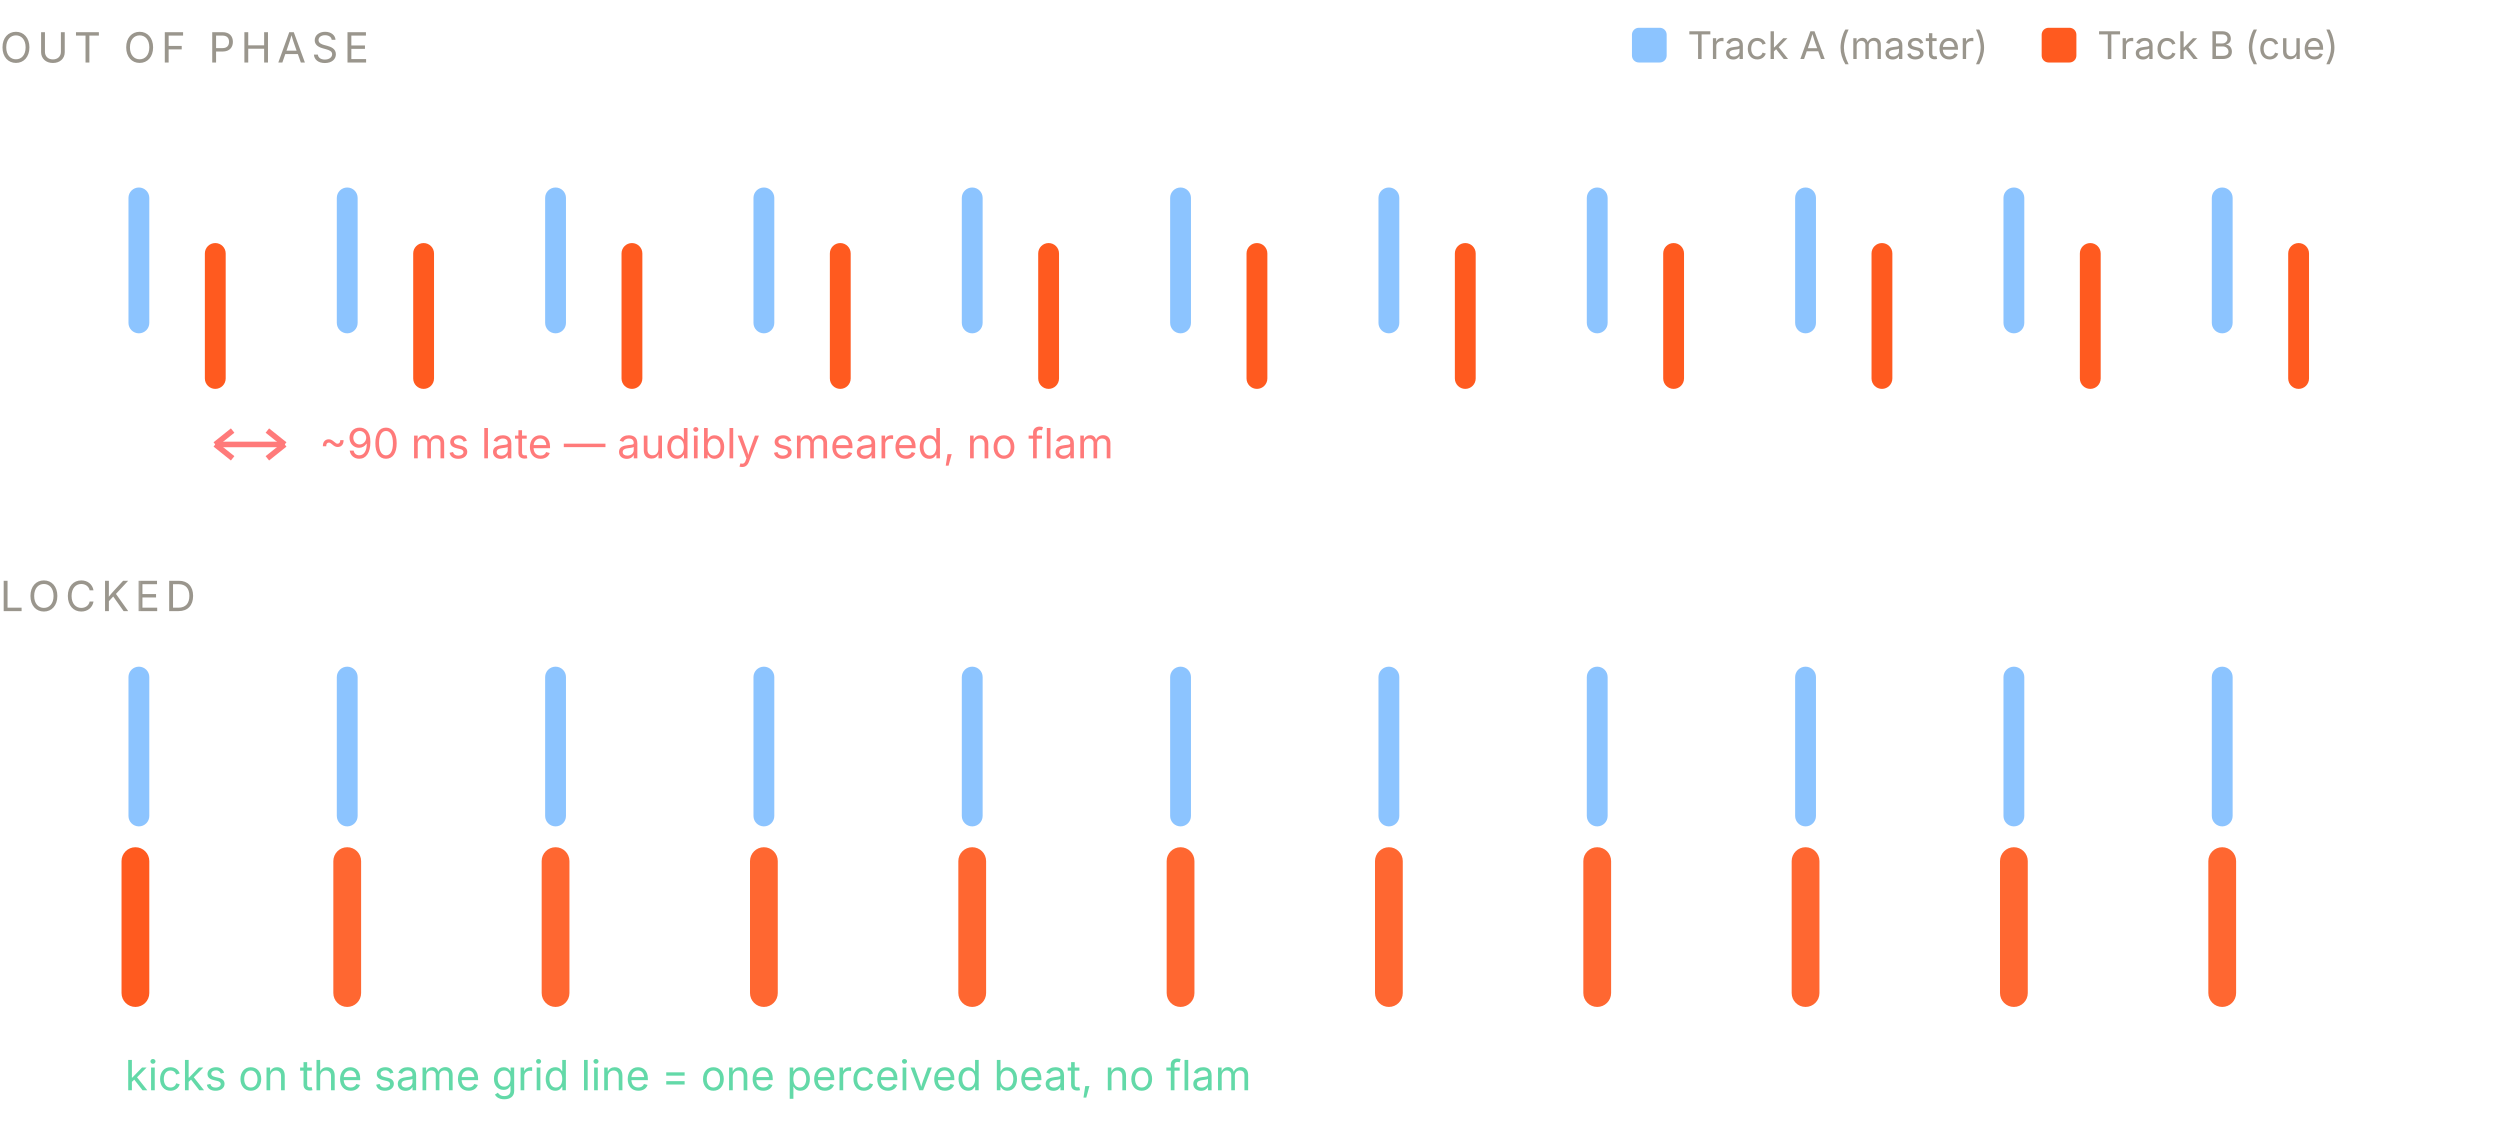
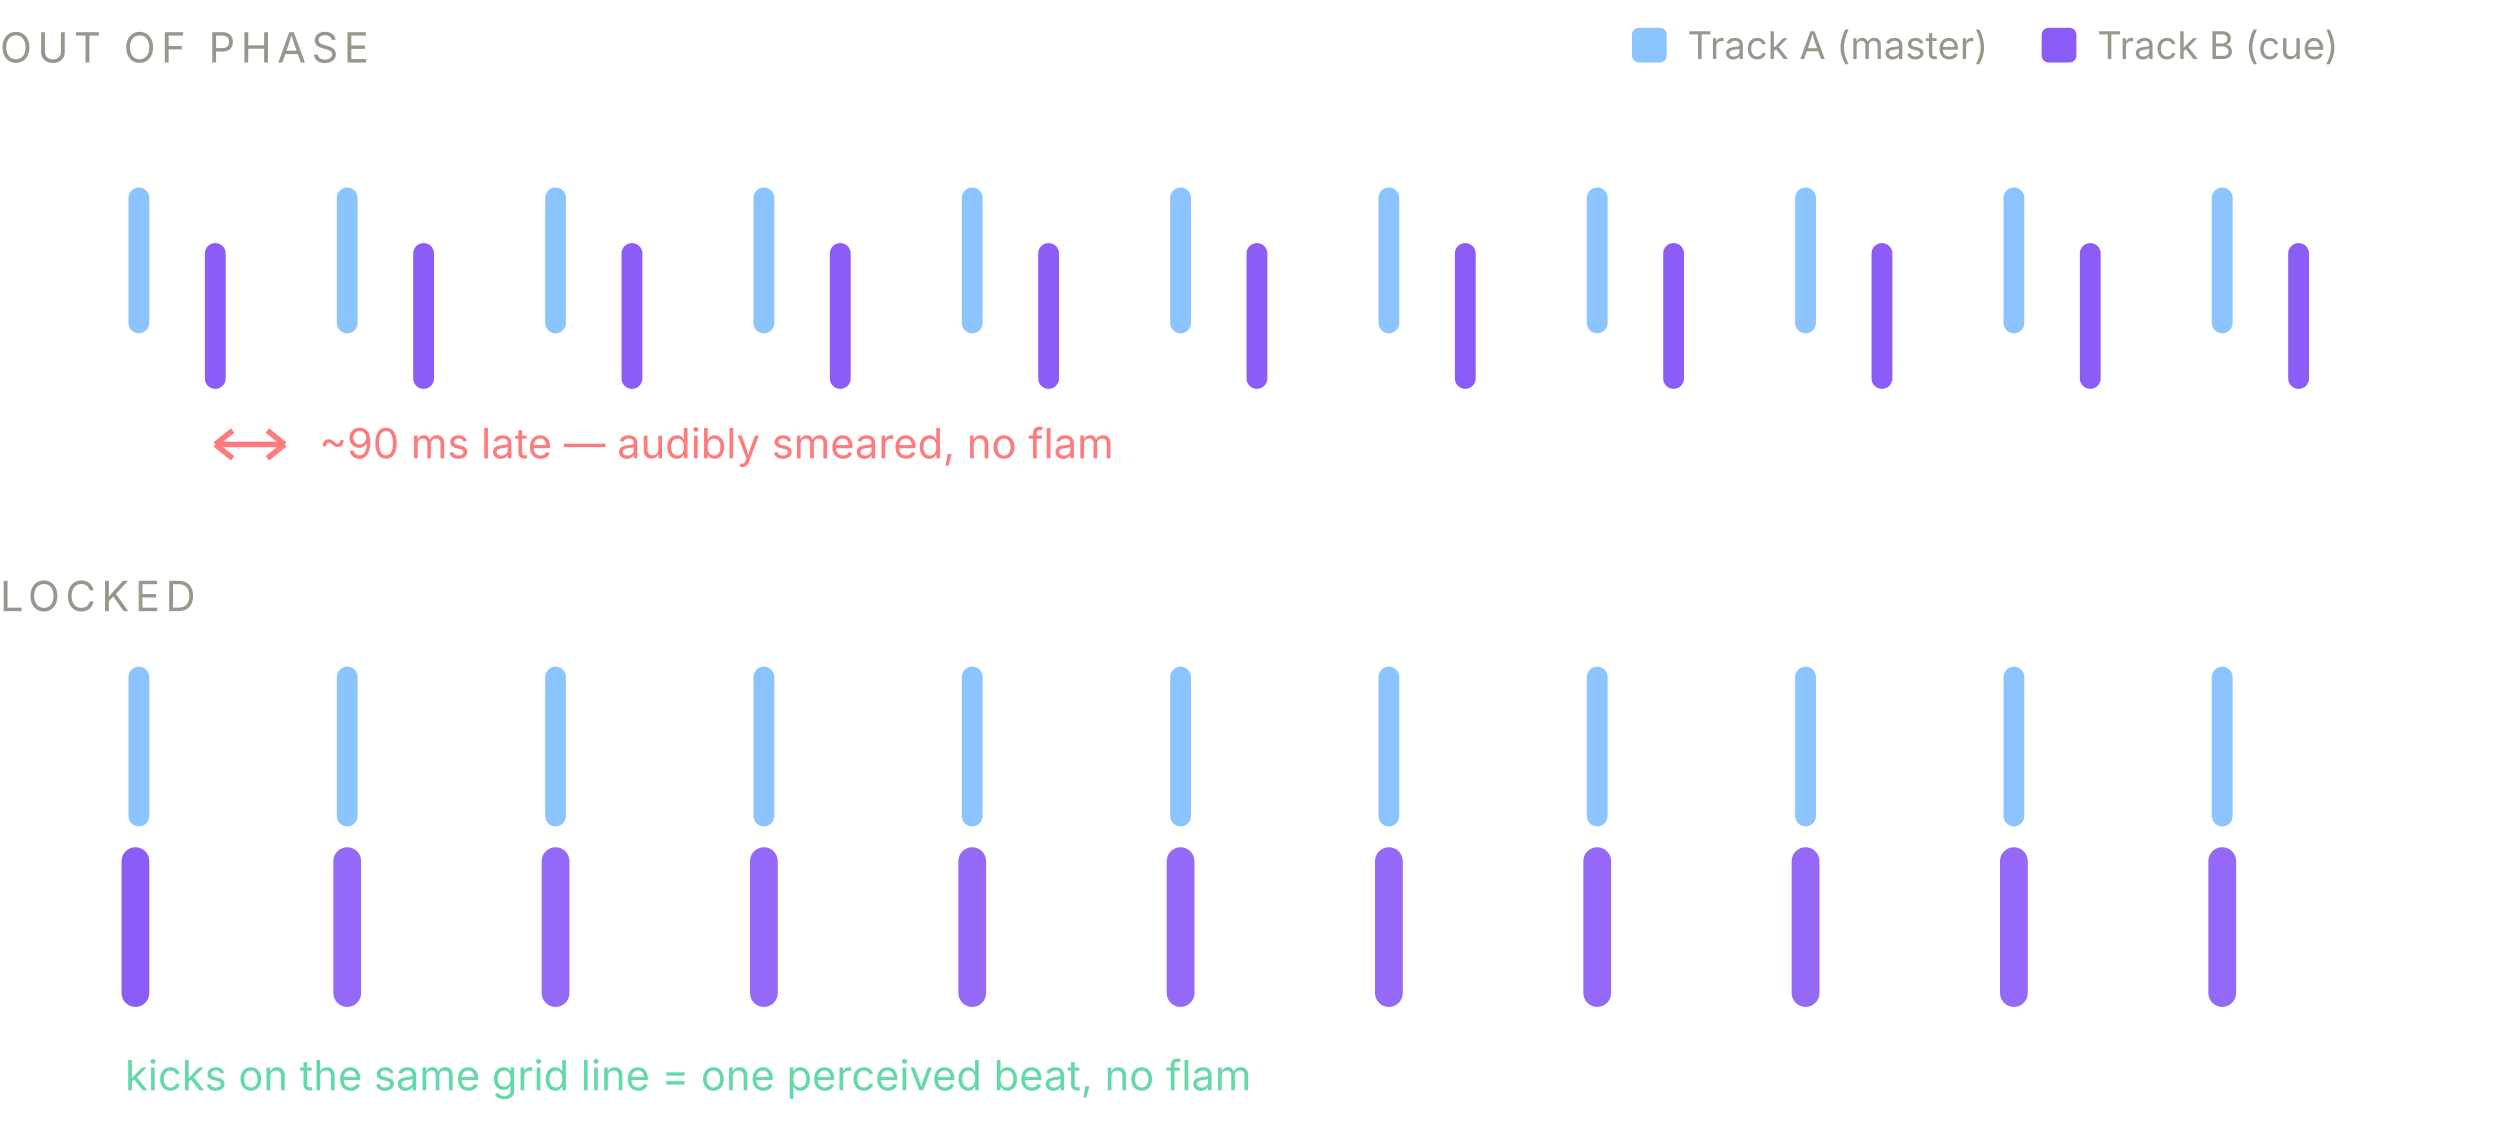
<svg xmlns="http://www.w3.org/2000/svg" viewBox="0 0 720 326" width="720" height="326" role="img" aria-label="Diagram: two kick patterns out of phase, then locked on the same grid">
  <rect width="720" height="326" fill="none" />
  <text x="0" y="18" fill="#9a968d" font-size="12" letter-spacing="1.6" font-family="Inter, system-ui, sans-serif">OUT OF PHASE</text>
  <text x="0" y="176" fill="#9a968d" font-size="12" letter-spacing="1.6" font-family="Inter, system-ui, sans-serif">LOCKED</text>
  <line x1="40" y1="34" x2="40" y2="290" stroke="rgba(255,255,255,.12)" stroke-width="1" />
  <line x1="100" y1="34" x2="100" y2="290" stroke="rgba(255,255,255,.12)" stroke-width="1" />
  <line x1="160" y1="34" x2="160" y2="290" stroke="rgba(255,255,255,.12)" stroke-width="1" />
  <line x1="220" y1="34" x2="220" y2="290" stroke="rgba(255,255,255,.12)" stroke-width="1" />
  <line x1="280" y1="34" x2="280" y2="290" stroke="rgba(255,255,255,.12)" stroke-width="1" />
  <line x1="340" y1="34" x2="340" y2="290" stroke="rgba(255,255,255,.12)" stroke-width="1" />
  <line x1="400" y1="34" x2="400" y2="290" stroke="rgba(255,255,255,.12)" stroke-width="1" />
  <line x1="460" y1="34" x2="460" y2="290" stroke="rgba(255,255,255,.12)" stroke-width="1" />
  <line x1="520" y1="34" x2="520" y2="290" stroke="rgba(255,255,255,.12)" stroke-width="1" />
  <line x1="580" y1="34" x2="580" y2="290" stroke="rgba(255,255,255,.12)" stroke-width="1" />
  <line x1="640" y1="34" x2="640" y2="290" stroke="rgba(255,255,255,.12)" stroke-width="1" />
  <rect x="37" y="54" width="6" height="42" rx="3" fill="#8cc4ff" />
  <rect x="97" y="54" width="6" height="42" rx="3" fill="#8cc4ff" />
  <rect x="157" y="54" width="6" height="42" rx="3" fill="#8cc4ff" />
  <rect x="217" y="54" width="6" height="42" rx="3" fill="#8cc4ff" />
  <rect x="277" y="54" width="6" height="42" rx="3" fill="#8cc4ff" />
  <rect x="337" y="54" width="6" height="42" rx="3" fill="#8cc4ff" />
  <rect x="397" y="54" width="6" height="42" rx="3" fill="#8cc4ff" />
  <rect x="457" y="54" width="6" height="42" rx="3" fill="#8cc4ff" />
  <rect x="517" y="54" width="6" height="42" rx="3" fill="#8cc4ff" />
  <rect x="577" y="54" width="6" height="42" rx="3" fill="#8cc4ff" />
  <rect x="637" y="54" width="6" height="42" rx="3" fill="#8cc4ff" />
-   <rect x="59" y="70" width="6" height="42" rx="3" fill="#ff5a1f" />
-   <rect x="119" y="70" width="6" height="42" rx="3" fill="#ff5a1f" />
-   <rect x="179" y="70" width="6" height="42" rx="3" fill="#ff5a1f" />
-   <rect x="239" y="70" width="6" height="42" rx="3" fill="#ff5a1f" />
-   <rect x="299" y="70" width="6" height="42" rx="3" fill="#ff5a1f" />
-   <rect x="359" y="70" width="6" height="42" rx="3" fill="#ff5a1f" />
-   <rect x="419" y="70" width="6" height="42" rx="3" fill="#ff5a1f" />
-   <rect x="479" y="70" width="6" height="42" rx="3" fill="#ff5a1f" />
-   <rect x="539" y="70" width="6" height="42" rx="3" fill="#ff5a1f" />
-   <rect x="599" y="70" width="6" height="42" rx="3" fill="#ff5a1f" />
-   <rect x="659" y="70" width="6" height="42" rx="3" fill="#ff5a1f" />
+   <rect x="59" y="70" width="6" height="42" rx="3" fill="#8b5cf6" />
+   <rect x="119" y="70" width="6" height="42" rx="3" fill="#8b5cf6" />
+   <rect x="179" y="70" width="6" height="42" rx="3" fill="#8b5cf6" />
+   <rect x="239" y="70" width="6" height="42" rx="3" fill="#8b5cf6" />
+   <rect x="299" y="70" width="6" height="42" rx="3" fill="#8b5cf6" />
+   <rect x="359" y="70" width="6" height="42" rx="3" fill="#8b5cf6" />
+   <rect x="419" y="70" width="6" height="42" rx="3" fill="#8b5cf6" />
+   <rect x="479" y="70" width="6" height="42" rx="3" fill="#8b5cf6" />
+   <rect x="539" y="70" width="6" height="42" rx="3" fill="#8b5cf6" />
+   <rect x="599" y="70" width="6" height="42" rx="3" fill="#8b5cf6" />
+   <rect x="659" y="70" width="6" height="42" rx="3" fill="#8b5cf6" />
  <path d="M62 128 L82 128" stroke="#ff7a7a" stroke-width="1.6" />
  <path d="M62 128 l5 -4 M62 128 l5 4 M82 128 l-5 -4 M82 128 l-5 4" stroke="#ff7a7a" stroke-width="1.6" fill="none" />
  <text x="92" y="132" fill="#ff7a7a" font-size="12" font-family="Inter, system-ui, sans-serif">~90 ms late — audibly smeared, no flam</text>
  <rect x="37" y="192" width="6" height="46" rx="3" fill="#8cc4ff" />
  <rect x="97" y="192" width="6" height="46" rx="3" fill="#8cc4ff" />
  <rect x="157" y="192" width="6" height="46" rx="3" fill="#8cc4ff" />
  <rect x="217" y="192" width="6" height="46" rx="3" fill="#8cc4ff" />
  <rect x="277" y="192" width="6" height="46" rx="3" fill="#8cc4ff" />
  <rect x="337" y="192" width="6" height="46" rx="3" fill="#8cc4ff" />
  <rect x="397" y="192" width="6" height="46" rx="3" fill="#8cc4ff" />
  <rect x="457" y="192" width="6" height="46" rx="3" fill="#8cc4ff" />
  <rect x="517" y="192" width="6" height="46" rx="3" fill="#8cc4ff" />
  <rect x="577" y="192" width="6" height="46" rx="3" fill="#8cc4ff" />
  <rect x="637" y="192" width="6" height="46" rx="3" fill="#8cc4ff" />
-   <rect x="35" y="244" width="8" height="46" rx="4" fill="#ff5a1f" />
-   <rect x="96" y="244" width="8" height="46" rx="4" fill="#ff5a1f" opacity=".92" />
-   <rect x="156" y="244" width="8" height="46" rx="4" fill="#ff5a1f" opacity=".92" />
-   <rect x="216" y="244" width="8" height="46" rx="4" fill="#ff5a1f" opacity=".92" />
-   <rect x="276" y="244" width="8" height="46" rx="4" fill="#ff5a1f" opacity=".92" />
-   <rect x="336" y="244" width="8" height="46" rx="4" fill="#ff5a1f" opacity=".92" />
-   <rect x="396" y="244" width="8" height="46" rx="4" fill="#ff5a1f" opacity=".92" />
-   <rect x="456" y="244" width="8" height="46" rx="4" fill="#ff5a1f" opacity=".92" />
-   <rect x="516" y="244" width="8" height="46" rx="4" fill="#ff5a1f" opacity=".92" />
-   <rect x="576" y="244" width="8" height="46" rx="4" fill="#ff5a1f" opacity=".92" />
-   <rect x="636" y="244" width="8" height="46" rx="4" fill="#ff5a1f" opacity=".92" />
+   <rect x="35" y="244" width="8" height="46" rx="4" fill="#8b5cf6" />
+   <rect x="96" y="244" width="8" height="46" rx="4" fill="#8b5cf6" opacity=".92" />
+   <rect x="156" y="244" width="8" height="46" rx="4" fill="#8b5cf6" opacity=".92" />
+   <rect x="216" y="244" width="8" height="46" rx="4" fill="#8b5cf6" opacity=".92" />
+   <rect x="276" y="244" width="8" height="46" rx="4" fill="#8b5cf6" opacity=".92" />
+   <rect x="336" y="244" width="8" height="46" rx="4" fill="#8b5cf6" opacity=".92" />
+   <rect x="396" y="244" width="8" height="46" rx="4" fill="#8b5cf6" opacity=".92" />
+   <rect x="456" y="244" width="8" height="46" rx="4" fill="#8b5cf6" opacity=".92" />
+   <rect x="516" y="244" width="8" height="46" rx="4" fill="#8b5cf6" opacity=".92" />
+   <rect x="576" y="244" width="8" height="46" rx="4" fill="#8b5cf6" opacity=".92" />
+   <rect x="636" y="244" width="8" height="46" rx="4" fill="#8b5cf6" opacity=".92" />
  <text x="36" y="314" fill="#63d9a8" font-size="12" font-family="Inter, system-ui, sans-serif">kicks on the same grid line = one perceived beat, no flam</text>
  <rect x="470" y="8" width="10" height="10" rx="2" fill="#8cc4ff" />
  <text x="486" y="17" fill="#9a968d" font-size="11" font-family="Inter, system-ui, sans-serif">Track A (master)</text>
-   <rect x="588" y="8" width="10" height="10" rx="2" fill="#ff5a1f" />
+   <rect x="588" y="8" width="10" height="10" rx="2" fill="#8b5cf6" />
  <text x="604" y="17" fill="#9a968d" font-size="11" font-family="Inter, system-ui, sans-serif">Track B (cue)</text>
</svg>
